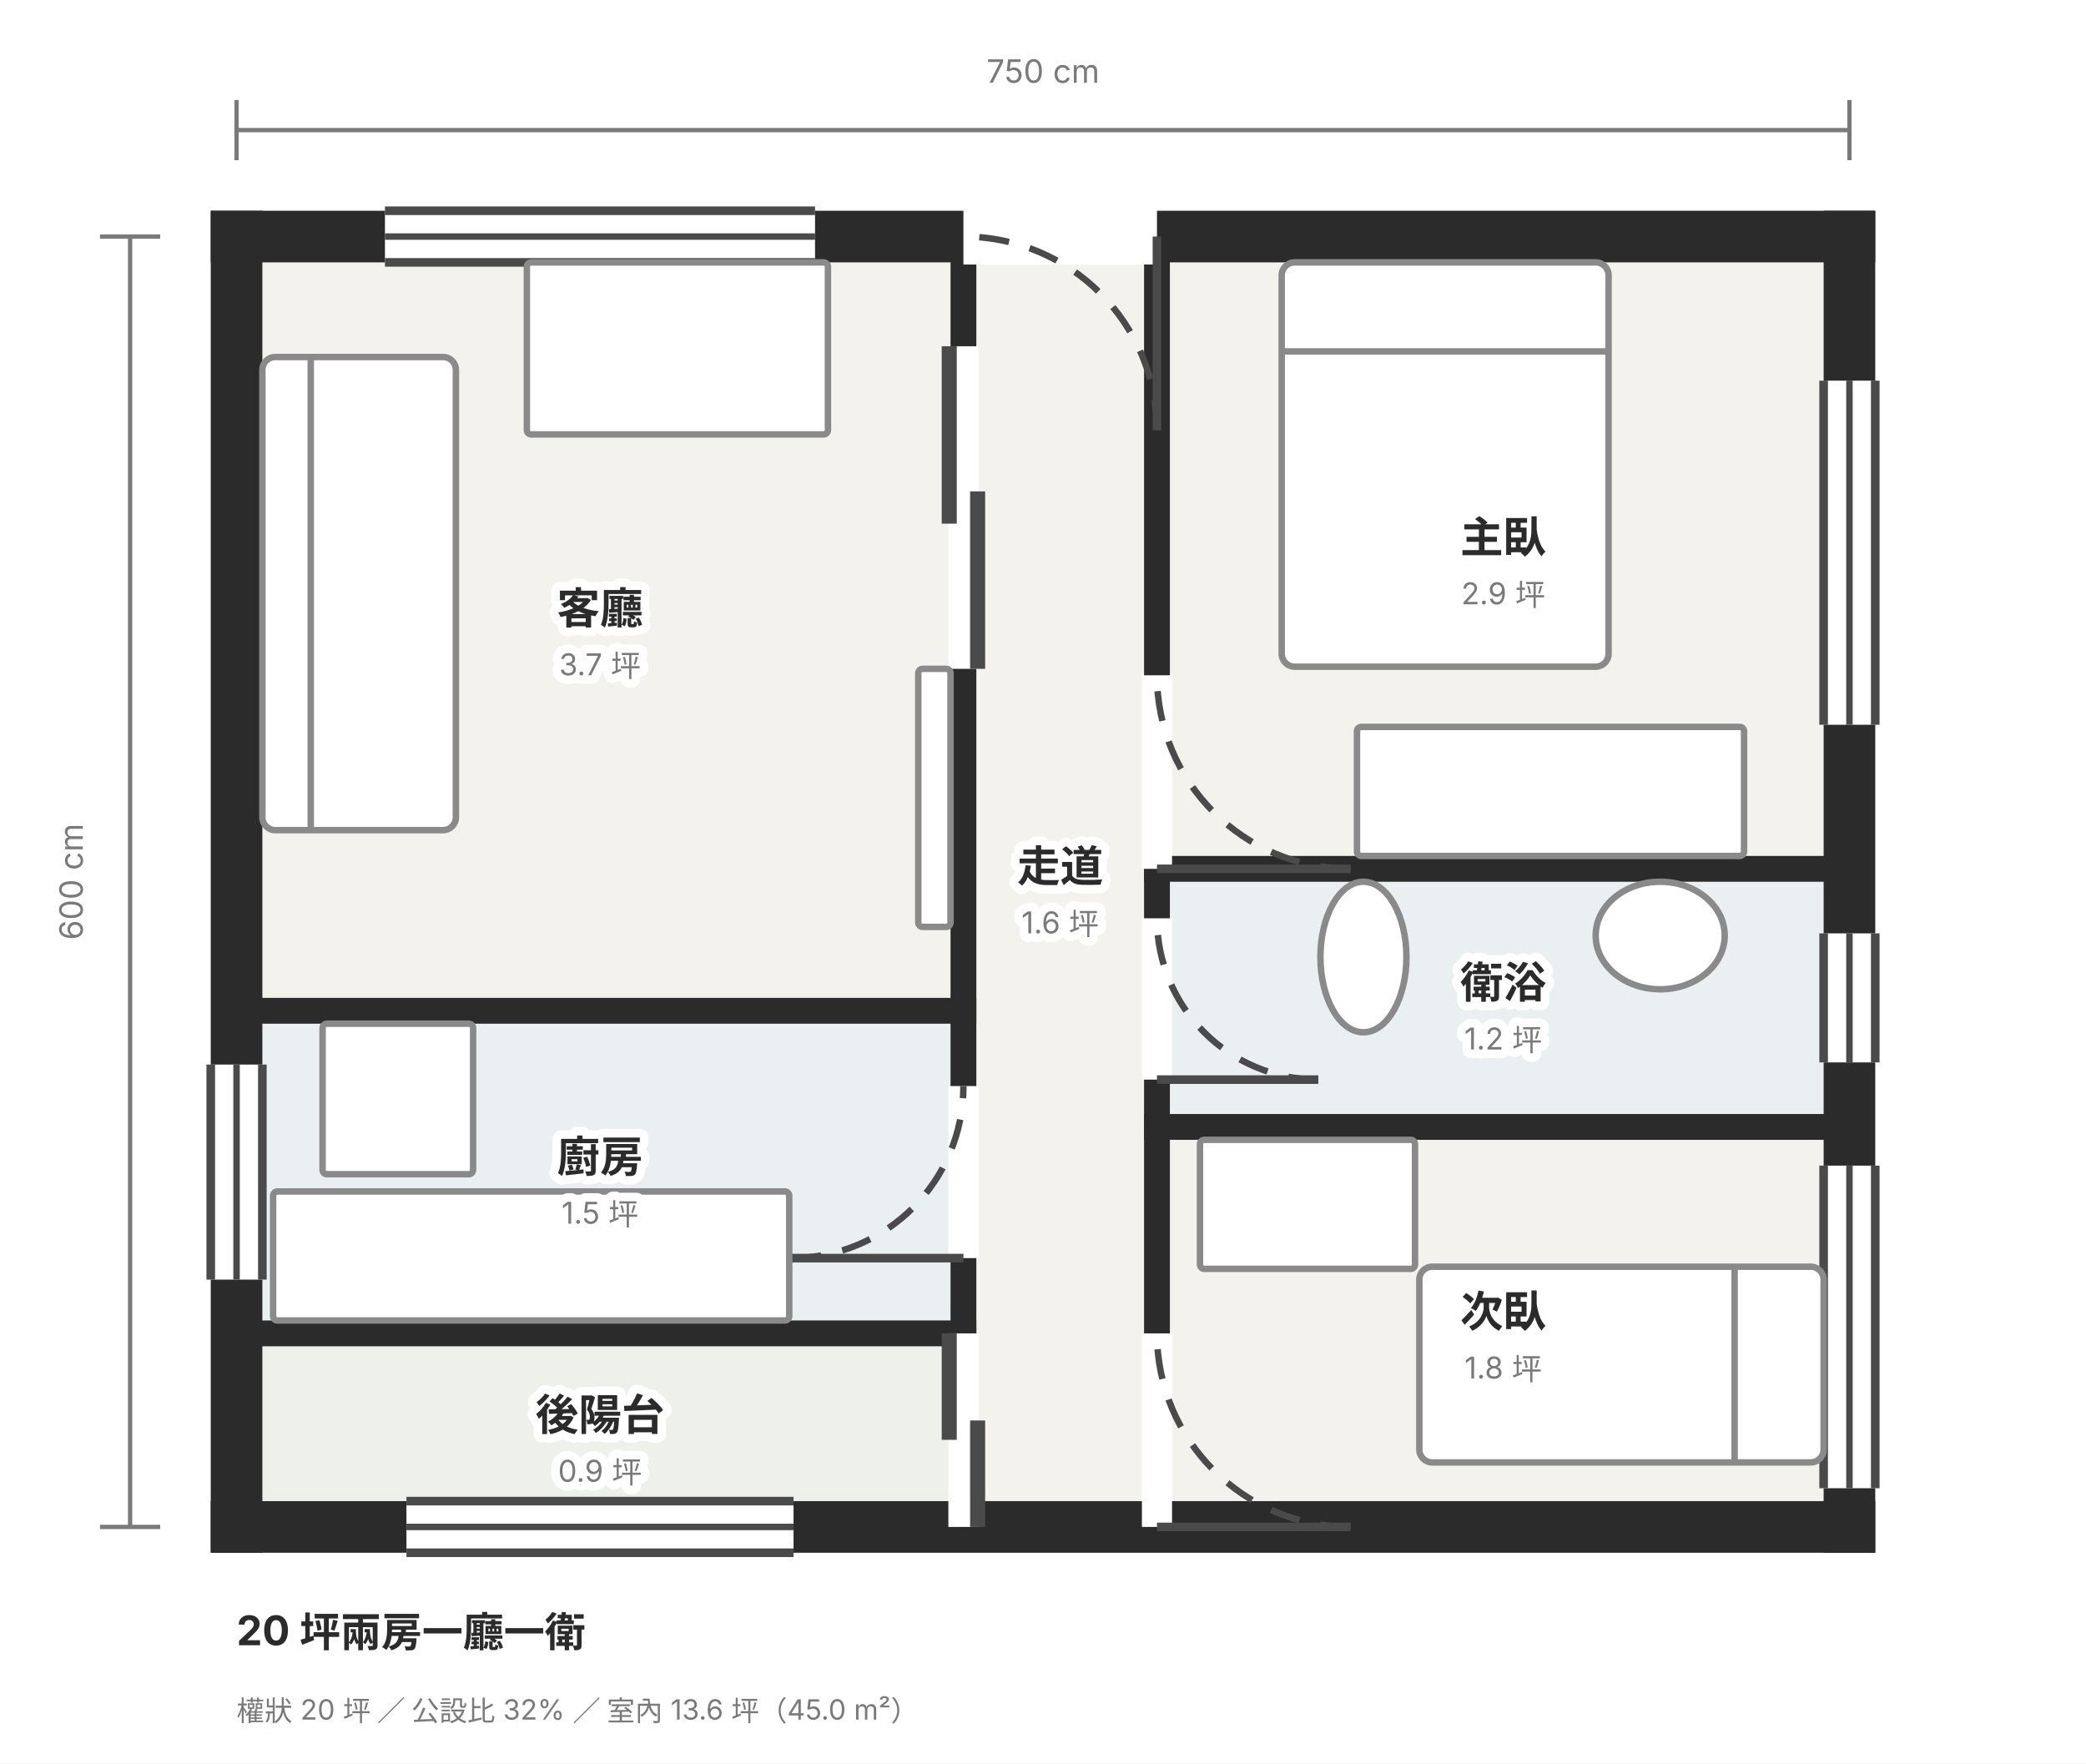
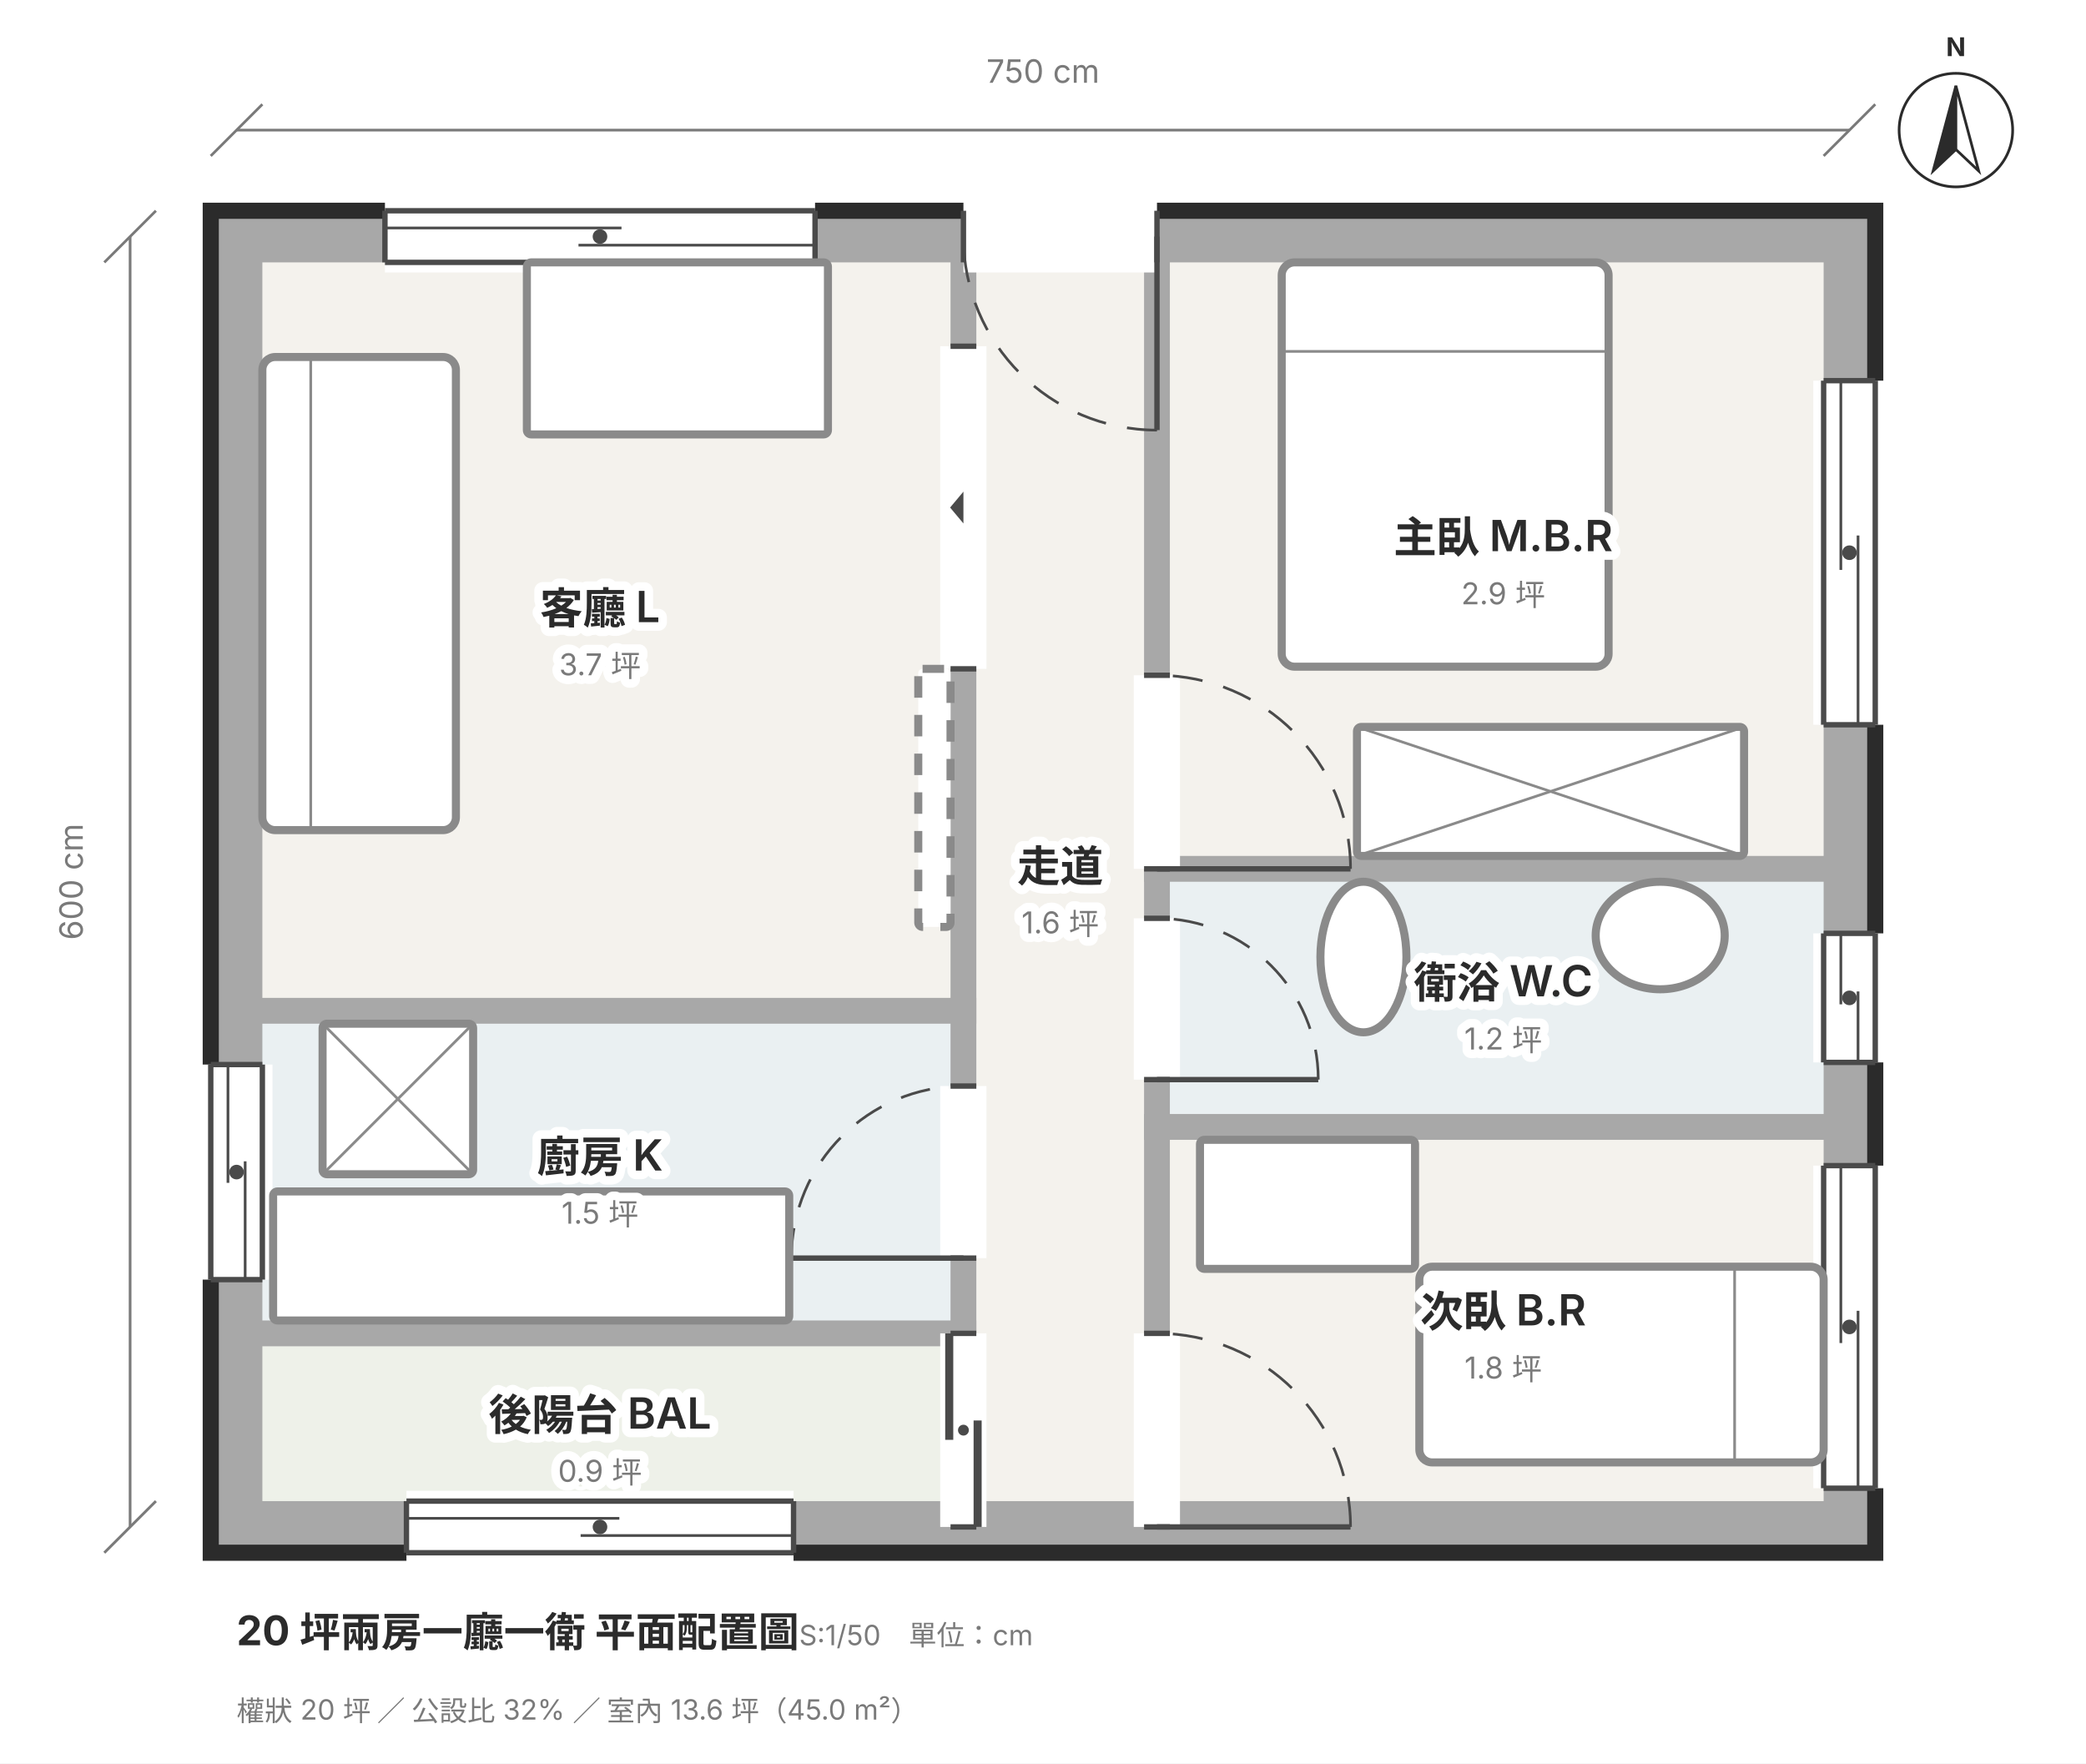
<svg xmlns="http://www.w3.org/2000/svg" viewBox="-110 -110 970 820" width="100%" font-family="-apple-system, 'Noto Sans TC', sans-serif">
  <rect x="-110" y="-110" width="970" height="820" fill="#ffffff" />
-   <g id="rooms">
+   <g id="rooms" data-layer="FL">
    <rect id="room-living" data-room-type="living_room" x="0" y="0" width="338" height="360" fill="#f4f2ed" />
    <rect id="room-kitchen" data-room-type="kitchen" x="0" y="360" width="338" height="150" fill="#eaf0f2" />
    <rect id="room-balcony" data-room-type="balcony" x="0" y="510" width="338" height="90" fill="#eef1e9" />
    <rect id="room-hall" data-room-type="hallway" x="338" y="0" width="90" height="600" fill="#f4f2ed" />
    <rect id="room-master" data-room-type="master_bedroom" x="428" y="0" width="322" height="294" fill="#f4f2ed" />
    <rect id="room-bath" data-room-type="bathroom" x="428" y="294" width="322" height="120" fill="#eaf0f2" />
    <rect id="room-bed2" data-room-type="bedroom" x="428" y="414" width="322" height="186" fill="#f4f2ed" />
  </g>
-   <g id="walls">
-     <rect id="wall-001" data-wall-type="exterior" x="-12.0" y="-12.0" width="774.0" height="24.0" fill="#2b2b2b" />
-     <rect id="wall-002" data-wall-type="exterior" x="-12.0" y="588.0" width="774.0" height="24.0" fill="#2b2b2b" />
-     <rect id="wall-003" data-wall-type="exterior" x="-12.0" y="-12.0" width="24.0" height="624.0" fill="#2b2b2b" />
-     <rect id="wall-004" data-wall-type="exterior" x="738.0" y="-12.0" width="24.0" height="624.0" fill="#2b2b2b" />
-     <rect id="wall-005" data-wall-type="interior" x="332.0" y="-6.0" width="12.0" height="612.0" fill="#2b2b2b" />
-     <rect id="wall-006" data-wall-type="interior" x="422.0" y="-6.0" width="12.0" height="612.0" fill="#2b2b2b" />
-     <rect id="wall-007" data-wall-type="interior" x="-6.0" y="354.0" width="350.0" height="12.0" fill="#2b2b2b" />
-     <rect id="wall-008" data-wall-type="interior" x="-6.0" y="504.0" width="350.0" height="12.0" fill="#2b2b2b" />
-     <rect id="wall-009" data-wall-type="interior" x="422.0" y="288.0" width="334.0" height="12.0" fill="#2b2b2b" />
-     <rect id="wall-010" data-wall-type="interior" x="422.0" y="408.0" width="334.0" height="12.0" fill="#2b2b2b" />
-     <rect x="338.0" y="-13.0" width="90.0" height="26.0" fill="#ffffff" />
-     <rect x="331.0" y="51.0" width="14.0" height="150.0" fill="#ffffff" />
-     <rect x="331.0" y="395.0" width="14.0" height="80.0" fill="#ffffff" />
-     <rect x="331.0" y="510.0" width="14.0" height="90.0" fill="#ffffff" />
-     <rect x="421.0" y="204.0" width="14.0" height="90.0" fill="#ffffff" />
-     <rect x="421.0" y="317.0" width="14.0" height="75.0" fill="#ffffff" />
-     <rect x="421.0" y="510.0" width="14.0" height="90.0" fill="#ffffff" />
-     <rect x="69.0" y="-13.0" width="200.0" height="26.0" fill="#ffffff" />
-     <rect x="-13.0" y="385.0" width="26.0" height="100.0" fill="#ffffff" />
-     <rect x="737.0" y="67.0" width="26.0" height="160.0" fill="#ffffff" />
-     <rect x="737.0" y="324.0" width="26.0" height="60.0" fill="#ffffff" />
-     <rect x="737.0" y="432.0" width="26.0" height="150.0" fill="#ffffff" />
-     <rect x="79.0" y="587.0" width="180.0" height="26.0" fill="#ffffff" />
-   </g>
-   <g id="doors" fill="none" stroke="#4a4a4a" stroke-width="4">
+   <g id="walls" data-layer="WL">
+     <rect id="wall-001" data-wall-type="exterior" x="-12.0" y="-12.0" width="774.0" height="24.0" fill="#a8a8a8" />
+     <rect id="wall-002" data-wall-type="exterior" x="-12.0" y="588.0" width="774.0" height="24.0" fill="#a8a8a8" />
+     <rect id="wall-003" data-wall-type="exterior" x="-12.0" y="-12.0" width="24.0" height="624.0" fill="#a8a8a8" />
+     <rect id="wall-004" data-wall-type="exterior" x="738.0" y="-12.0" width="24.0" height="624.0" fill="#a8a8a8" />
+     <rect id="wall-005" data-wall-type="interior" x="332.0" y="-6.0" width="12.0" height="612.0" fill="#a8a8a8" />
+     <rect id="wall-006" data-wall-type="interior" x="422.0" y="-6.0" width="12.0" height="612.0" fill="#a8a8a8" />
+     <rect id="wall-007" data-wall-type="interior" x="-6.0" y="354.0" width="350.0" height="12.0" fill="#a8a8a8" />
+     <rect id="wall-008" data-wall-type="interior" x="-6.0" y="504.0" width="350.0" height="12.0" fill="#a8a8a8" />
+     <rect id="wall-009" data-wall-type="interior" x="422.0" y="288.0" width="334.0" height="12.0" fill="#a8a8a8" />
+     <rect id="wall-010" data-wall-type="interior" x="422.0" y="408.0" width="334.0" height="12.0" fill="#a8a8a8" />
+     <rect x="-12.0" y="-12.0" width="774.0" height="624.0" fill="none" stroke="#2b2b2b" stroke-width="7.50" />
+     <rect x="338.0" y="-16.8" width="90.0" height="33.5" fill="#ffffff" />
+     <rect x="327.2" y="51.0" width="21.5" height="150.0" fill="#ffffff" />
+     <rect x="327.2" y="395.0" width="21.5" height="80.0" fill="#ffffff" />
+     <rect x="327.2" y="510.0" width="21.5" height="90.0" fill="#ffffff" />
+     <rect x="417.2" y="204.0" width="21.5" height="90.0" fill="#ffffff" />
+     <rect x="417.2" y="317.0" width="21.5" height="75.0" fill="#ffffff" />
+     <rect x="417.2" y="510.0" width="21.5" height="90.0" fill="#ffffff" />
+     <rect x="69.0" y="-16.8" width="200.0" height="33.5" fill="#ffffff" />
+     <rect x="-16.8" y="385.0" width="33.5" height="100.0" fill="#ffffff" />
+     <rect x="733.2" y="67.0" width="33.5" height="160.0" fill="#ffffff" />
+     <rect x="733.2" y="324.0" width="33.5" height="60.0" fill="#ffffff" />
+     <rect x="733.2" y="432.0" width="33.5" height="150.0" fill="#ffffff" />
+     <rect x="79.0" y="583.2" width="180.0" height="33.5" fill="#ffffff" />
+   </g>
+   <g id="doors" data-layer="DR" fill="none" stroke="#4a4a4a">
    <g id="door-entry" data-door-type="single">
-       <line x1="428.0" y1="0.0" x2="428.0" y2="90.0" />
-       <path d="M 428.0 90.0 A 90 90 0 0 0 338.0 0.0" stroke-dasharray="14 10" stroke-width="3" />
-     </g>
-     <line x1="331.4" y1="51.0" x2="331.4" y2="133.5" stroke-width="7" />
-     <line x1="344.6" y1="118.5" x2="344.6" y2="201.0" stroke-width="7" />
+       <line x1="338.0" y1="-12.0" x2="338.0" y2="12.0" stroke-width="2.50" />
+       <line x1="428.0" y1="-12.0" x2="428.0" y2="12.0" stroke-width="2.50" />
+       <line x1="428.0" y1="0.0" x2="428.0" y2="90.0" stroke-width="2.50" />
+       <path d="M 428.0 90.0 A 90 90 0 0 1 338.0 0.0" stroke-dasharray="14 10" stroke-width="1.25" />
+     </g>
+     <g id="door-living" data-door-type="opening">
+       <line x1="332.0" y1="51.0" x2="344.0" y2="51.0" stroke-width="2.50" />
+       <line x1="332.0" y1="201.0" x2="344.0" y2="201.0" stroke-width="2.50" />
+       <polygon points="338.0,118.6 338.0,133.4 331.8,126.0" fill="#4a4a4a" stroke="none" />
+     </g>
    <g id="door-kitchen" data-door-type="single">
-       <line x1="338.0" y1="475.0" x2="258.0" y2="475.0" />
-       <path d="M 258.0 475.0 A 80 80 0 0 0 338.0 395.0" stroke-dasharray="14 10" stroke-width="3" />
-     </g>
-     <line x1="331.4" y1="510.0" x2="331.4" y2="559.5" stroke-width="7" />
-     <line x1="344.6" y1="550.5" x2="344.6" y2="600.0" stroke-width="7" />
+       <line x1="332.0" y1="395.0" x2="344.0" y2="395.0" stroke-width="2.50" />
+       <line x1="332.0" y1="475.0" x2="344.0" y2="475.0" stroke-width="2.50" />
+       <line x1="338.0" y1="475.0" x2="258.0" y2="475.0" stroke-width="2.50" />
+       <path d="M 258.0 475.0 A 80 80 0 0 1 338.0 395.0" stroke-dasharray="14 10" stroke-width="1.25" />
+     </g>
+     <g id="door-balcony" data-door-type="sliding">
+       <line x1="332.0" y1="510.0" x2="344.0" y2="510.0" stroke-width="2.50" />
+       <line x1="332.0" y1="600.0" x2="344.0" y2="600.0" stroke-width="2.50" />
+       <line x1="331.4" y1="510.0" x2="331.4" y2="559.5" stroke-width="3.75" />
+       <line x1="344.6" y1="550.5" x2="344.6" y2="600.0" stroke-width="3.75" />
+       <circle cx="338.0" cy="555.0" r="1.9" fill="#4a4a4a" stroke-width="1.25" />
+     </g>
    <g id="door-master" data-door-type="single">
-       <line x1="428.0" y1="294.0" x2="518.0" y2="294.0" />
-       <path d="M 518.0 294.0 A 90 90 0 0 1 428.0 204.0" stroke-dasharray="14 10" stroke-width="3" />
+       <line x1="422.0" y1="204.0" x2="434.0" y2="204.0" stroke-width="2.50" />
+       <line x1="422.0" y1="294.0" x2="434.0" y2="294.0" stroke-width="2.50" />
+       <line x1="428.0" y1="294.0" x2="518.0" y2="294.0" stroke-width="2.50" />
+       <path d="M 518.0 294.0 A 90 90 0 0 0 428.0 204.0" stroke-dasharray="14 10" stroke-width="1.25" />
    </g>
    <g id="door-bath" data-door-type="single">
-       <line x1="428.0" y1="392.0" x2="503.0" y2="392.0" />
-       <path d="M 503.0 392.0 A 75 75 0 0 1 428.0 317.0" stroke-dasharray="14 10" stroke-width="3" />
+       <line x1="422.0" y1="317.0" x2="434.0" y2="317.0" stroke-width="2.50" />
+       <line x1="422.0" y1="392.0" x2="434.0" y2="392.0" stroke-width="2.50" />
+       <line x1="428.0" y1="392.0" x2="503.0" y2="392.0" stroke-width="2.50" />
+       <path d="M 503.0 392.0 A 75 75 0 0 0 428.0 317.0" stroke-dasharray="14 10" stroke-width="1.25" />
    </g>
    <g id="door-bed2" data-door-type="single">
-       <line x1="428.0" y1="600.0" x2="518.0" y2="600.0" />
-       <path d="M 518.0 600.0 A 90 90 0 0 1 428.0 510.0" stroke-dasharray="14 10" stroke-width="3" />
-     </g>
-   </g>
-   <g id="windows" stroke="#4a4a4a" fill="none">
-     <g id="win-living">
-       <line x1="69.0" y1="-12.0" x2="269.0" y2="-12.0" stroke-width="4" />
-       <line x1="69.0" y1="0.0" x2="269.0" y2="0.0" stroke-width="3" />
-       <line x1="69.0" y1="12.0" x2="269.0" y2="12.0" stroke-width="4" />
-     </g>
-     <g id="win-kitchen">
-       <line x1="-12.0" y1="385.0" x2="-12.0" y2="485.0" stroke-width="4" />
-       <line x1="0.0" y1="385.0" x2="0.0" y2="485.0" stroke-width="3" />
-       <line x1="12.0" y1="385.0" x2="12.0" y2="485.0" stroke-width="4" />
-     </g>
-     <g id="win-master">
-       <line x1="738.0" y1="67.0" x2="738.0" y2="227.0" stroke-width="4" />
-       <line x1="750.0" y1="67.0" x2="750.0" y2="227.0" stroke-width="3" />
-       <line x1="762.0" y1="67.0" x2="762.0" y2="227.0" stroke-width="4" />
-     </g>
-     <g id="win-bath">
-       <line x1="738.0" y1="324.0" x2="738.0" y2="384.0" stroke-width="4" />
-       <line x1="750.0" y1="324.0" x2="750.0" y2="384.0" stroke-width="3" />
-       <line x1="762.0" y1="324.0" x2="762.0" y2="384.0" stroke-width="4" />
-     </g>
-     <g id="win-bed2">
-       <line x1="738.0" y1="432.0" x2="738.0" y2="582.0" stroke-width="4" />
-       <line x1="750.0" y1="432.0" x2="750.0" y2="582.0" stroke-width="3" />
-       <line x1="762.0" y1="432.0" x2="762.0" y2="582.0" stroke-width="4" />
-     </g>
-     <g id="win-balcony">
-       <line x1="79.0" y1="588.0" x2="259.0" y2="588.0" stroke-width="4" />
-       <line x1="79.0" y1="600.0" x2="259.0" y2="600.0" stroke-width="3" />
-       <line x1="79.0" y1="612.0" x2="259.0" y2="612.0" stroke-width="4" />
-     </g>
-   </g>
-   <g id="furniture" fill="#ffffff" stroke="#8a8a8a" stroke-width="3">
-     <g id="f-sofa" data-furniture-type="sofa">
-       <rect x="12" y="56" width="90" height="220" rx="6" />
+       <line x1="422.0" y1="510.0" x2="434.0" y2="510.0" stroke-width="2.50" />
+       <line x1="422.0" y1="600.0" x2="434.0" y2="600.0" stroke-width="2.50" />
+       <line x1="428.0" y1="600.0" x2="518.0" y2="600.0" stroke-width="2.50" />
+       <path d="M 518.0 600.0 A 90 90 0 0 0 428.0 510.0" stroke-dasharray="14 10" stroke-width="1.25" />
+     </g>
+   </g>
+   <g id="windows" data-layer="WI" stroke="#4a4a4a" fill="none">
+     <g id="win-living" data-window-type="sliding">
+       <line x1="69.0" y1="-12.0" x2="269.0" y2="-12.0" stroke-width="2.50" />
+       <line x1="69.0" y1="12.0" x2="269.0" y2="12.0" stroke-width="2.50" />
+       <line x1="69.0" y1="-12.0" x2="69.0" y2="12.0" stroke-width="2.50" />
+       <line x1="269.0" y1="-12.0" x2="269.0" y2="12.0" stroke-width="2.50" />
+       <line x1="69.0" y1="-4.0" x2="179.0" y2="-4.0" stroke-width="1.25" />
+       <line x1="159.0" y1="4.0" x2="269.0" y2="4.0" stroke-width="1.25" />
+       <circle cx="169.0" cy="0.0" r="3.4" fill="#4a4a4a" stroke="none" />
+     </g>
+     <g id="win-kitchen" data-window-type="sliding">
+       <line x1="-12.0" y1="385.0" x2="-12.0" y2="485.0" stroke-width="2.50" />
+       <line x1="12.0" y1="385.0" x2="12.0" y2="485.0" stroke-width="2.50" />
+       <line x1="-12.0" y1="385.0" x2="12.0" y2="385.0" stroke-width="2.50" />
+       <line x1="-12.0" y1="485.0" x2="12.0" y2="485.0" stroke-width="2.50" />
+       <line x1="-4.0" y1="385.0" x2="-4.0" y2="440.0" stroke-width="1.25" />
+       <line x1="4.0" y1="430.0" x2="4.0" y2="485.0" stroke-width="1.25" />
+       <circle cx="0.0" cy="435.0" r="3.4" fill="#4a4a4a" stroke="none" />
+     </g>
+     <g id="win-master" data-window-type="sliding">
+       <line x1="738.0" y1="67.0" x2="738.0" y2="227.0" stroke-width="2.50" />
+       <line x1="762.0" y1="67.0" x2="762.0" y2="227.0" stroke-width="2.50" />
+       <line x1="738.0" y1="67.0" x2="762.0" y2="67.0" stroke-width="2.50" />
+       <line x1="738.0" y1="227.0" x2="762.0" y2="227.0" stroke-width="2.50" />
+       <line x1="746.0" y1="67.0" x2="746.0" y2="155.0" stroke-width="1.25" />
+       <line x1="754.0" y1="139.0" x2="754.0" y2="227.0" stroke-width="1.25" />
+       <circle cx="750.0" cy="147.0" r="3.4" fill="#4a4a4a" stroke="none" />
+     </g>
+     <g id="win-bath" data-window-type="sliding">
+       <line x1="738.0" y1="324.0" x2="738.0" y2="384.0" stroke-width="2.50" />
+       <line x1="762.0" y1="324.0" x2="762.0" y2="384.0" stroke-width="2.50" />
+       <line x1="738.0" y1="324.0" x2="762.0" y2="324.0" stroke-width="2.50" />
+       <line x1="738.0" y1="384.0" x2="762.0" y2="384.0" stroke-width="2.50" />
+       <line x1="746.0" y1="324.0" x2="746.0" y2="357.0" stroke-width="1.25" />
+       <line x1="754.0" y1="351.0" x2="754.0" y2="384.0" stroke-width="1.25" />
+       <circle cx="750.0" cy="354.0" r="3.4" fill="#4a4a4a" stroke="none" />
+     </g>
+     <g id="win-bed2" data-window-type="sliding">
+       <line x1="738.0" y1="432.0" x2="738.0" y2="582.0" stroke-width="2.50" />
+       <line x1="762.0" y1="432.0" x2="762.0" y2="582.0" stroke-width="2.50" />
+       <line x1="738.0" y1="432.0" x2="762.0" y2="432.0" stroke-width="2.50" />
+       <line x1="738.0" y1="582.0" x2="762.0" y2="582.0" stroke-width="2.50" />
+       <line x1="746.0" y1="432.0" x2="746.0" y2="514.5" stroke-width="1.25" />
+       <line x1="754.0" y1="499.5" x2="754.0" y2="582.0" stroke-width="1.25" />
+       <circle cx="750.0" cy="507.0" r="3.4" fill="#4a4a4a" stroke="none" />
+     </g>
+     <g id="win-balcony" data-window-type="sliding">
+       <line x1="79.0" y1="588.0" x2="259.0" y2="588.0" stroke-width="2.50" />
+       <line x1="79.0" y1="612.0" x2="259.0" y2="612.0" stroke-width="2.50" />
+       <line x1="79.0" y1="588.0" x2="79.0" y2="612.0" stroke-width="2.50" />
+       <line x1="259.0" y1="588.0" x2="259.0" y2="612.0" stroke-width="2.50" />
+       <line x1="79.0" y1="596.0" x2="178.0" y2="596.0" stroke-width="1.25" />
+       <line x1="160.0" y1="604.0" x2="259.0" y2="604.0" stroke-width="1.25" />
+       <circle cx="169.0" cy="600.0" r="3.4" fill="#4a4a4a" stroke="none" />
+     </g>
+   </g>
+   <g id="furniture" fill="#ffffff" stroke="#8a8a8a" stroke-width="1.25">
+     <g id="f-sofa" data-furniture-type="sofa" data-layer="FUM">
+       <rect x="12" y="56" width="90" height="220" rx="6" stroke-width="3.75" />
      <line x1="34.5" y1="56" x2="34.5" y2="276" />
    </g>
-     <g id="f-tv" data-furniture-type="tv">
-       <rect x="317" y="201" width="15" height="120" rx="2" />
-     </g>
-     <g id="f-dining" data-furniture-type="dining_table">
-       <rect x="135" y="12" width="140" height="80" rx="2" />
-     </g>
-     <g id="f-counter" data-furniture-type="kitchen_counter">
-       <rect x="17" y="444" width="240" height="60" rx="2" />
-     </g>
-     <g id="f-fridge" data-furniture-type="refrigerator">
-       <rect x="40" y="366" width="70" height="70" rx="2" />
-     </g>
-     <g id="f-bed-m" data-furniture-type="bed">
-       <rect x="486" y="12" width="152" height="188" rx="6" />
+     <g id="f-tv" data-furniture-type="tv" data-layer="FUM">
+       <rect x="317" y="201" width="15" height="120" rx="2" stroke-width="3.75" stroke-dasharray="10 8" />
+     </g>
+     <g id="f-dining" data-furniture-type="dining_table" data-layer="FUM">
+       <rect x="135" y="12" width="140" height="80" rx="2" stroke-width="3.75" />
+     </g>
+     <g id="f-counter" data-furniture-type="kitchen_counter" data-layer="FUF">
+       <rect x="17" y="444" width="240" height="60" rx="2" stroke-width="3.75" />
+     </g>
+     <g id="f-fridge" data-furniture-type="refrigerator" data-layer="FUM">
+       <rect x="40" y="366" width="70" height="70" rx="2" stroke-width="3.75" />
+       <line x1="40" y1="366" x2="110" y2="436" />
+       <line x1="110" y1="366" x2="40" y2="436" />
+     </g>
+     <g id="f-bed-m" data-furniture-type="bed" data-layer="FUM">
+       <rect x="486" y="12" width="152" height="188" rx="6" stroke-width="3.75" />
      <line x1="486" y1="53.4" x2="638" y2="53.4" />
    </g>
-     <g id="f-wardrobe-m" data-furniture-type="wardrobe">
-       <rect x="521" y="228" width="180" height="60" rx="2" />
-     </g>
-     <g id="f-toilet" data-furniture-type="toilet">
-       <ellipse cx="524.0" cy="335.0" rx="20.0" ry="35.0" />
-     </g>
-     <g id="f-sink" data-furniture-type="sink">
-       <ellipse cx="662.0" cy="325.0" rx="30.0" ry="25.0" />
-     </g>
-     <g id="f-bed-2" data-furniture-type="single_bed">
-       <rect x="550" y="479" width="188" height="91" rx="6" />
+     <g id="f-wardrobe-m" data-furniture-type="wardrobe" data-layer="FUF">
+       <rect x="521" y="228" width="180" height="60" rx="2" stroke-width="3.75" />
+       <line x1="521" y1="228" x2="701" y2="288" />
+       <line x1="701" y1="228" x2="521" y2="288" />
+     </g>
+     <g id="f-toilet" data-furniture-type="toilet" data-layer="FUF">
+       <ellipse cx="524.0" cy="335.0" rx="20.0" ry="35.0" stroke-width="3.75" />
+     </g>
+     <g id="f-sink" data-furniture-type="sink" data-layer="FUF">
+       <ellipse cx="662.0" cy="325.0" rx="30.0" ry="25.0" stroke-width="3.75" />
+     </g>
+     <g id="f-bed-2" data-furniture-type="single_bed" data-layer="FUM">
+       <rect x="550" y="479" width="188" height="91" rx="6" stroke-width="3.75" />
      <line x1="696.6" y1="479" x2="696.6" y2="570" />
    </g>
-     <g id="f-desk-2" data-furniture-type="desk">
-       <rect x="448" y="420" width="100" height="60" rx="2" />
-     </g>
-   </g>
-   <g id="room-labels" text-anchor="middle" fill="#2b2b2b" stroke="#ffffff" stroke-width="8" stroke-linejoin="round" paint-order="stroke">
-     <text x="169.0" y="180.0" font-size="20" font-weight="600">客廳</text>
+     <g id="f-desk-2" data-furniture-type="desk" data-layer="FUM">
+       <rect x="448" y="420" width="100" height="60" rx="2" stroke-width="3.75" />
+     </g>
+   </g>
+   <g id="room-labels" data-layer="TE" text-anchor="middle" fill="#2b2b2b" stroke="#ffffff" stroke-width="8" stroke-linejoin="round" paint-order="stroke">
+     <text x="169.0" y="180.0" font-size="20" font-weight="600">客廳 L</text>
    <text x="169.0" y="204.0" font-size="14" fill="#7a7a7a">3.7 坪</text>
-     <text x="169.0" y="435.0" font-size="20" font-weight="600">廚房</text>
+     <text x="169.0" y="435.0" font-size="20" font-weight="600">廚房 K</text>
    <text x="169.0" y="459.0" font-size="14" fill="#7a7a7a">1.5 坪</text>
-     <text x="169.0" y="555.0" font-size="20" font-weight="600">後陽台</text>
+     <text x="169.0" y="555.0" font-size="20" font-weight="600">後陽台 BAL</text>
    <text x="169.0" y="579.0" font-size="14" fill="#7a7a7a">0.9 坪</text>
    <text x="383.0" y="300.0" font-size="20" font-weight="600">走道</text>
    <text x="383.0" y="324.0" font-size="14" fill="#7a7a7a">1.6 坪</text>
-     <text x="589.0" y="147.0" font-size="20" font-weight="600">主臥</text>
+     <text x="589.0" y="147.0" font-size="20" font-weight="600">主臥 M.B.R</text>
    <text x="589.0" y="171.0" font-size="14" fill="#7a7a7a">2.9 坪</text>
-     <text x="589.0" y="354.0" font-size="20" font-weight="600">衛浴</text>
+     <text x="589.0" y="354.0" font-size="20" font-weight="600">衛浴 W.C</text>
    <text x="589.0" y="378.0" font-size="14" fill="#7a7a7a">1.2 坪</text>
-     <text x="589.0" y="507.0" font-size="20" font-weight="600">次臥</text>
+     <text x="589.0" y="507.0" font-size="20" font-weight="600">次臥 B.R</text>
    <text x="589.0" y="531.0" font-size="14" fill="#7a7a7a">1.8 坪</text>
  </g>
-   <g id="annotations" stroke="#7a7a7a" fill="#7a7a7a" stroke-width="2">
+   <g id="annotations" data-layer="SI" stroke="#7a7a7a" fill="#7a7a7a" stroke-width="1.25">
    <line x1="0" y1="-49.5" x2="750" y2="-49.5" />
-     <line x1="0" y1="-63.5" x2="0" y2="-35.5" />
-     <line x1="750" y1="-63.5" x2="750" y2="-35.5" />
+     <line x1="-12.0" y1="-37.5" x2="12.0" y2="-61.5" />
+     <line x1="738.0" y1="-37.5" x2="762.0" y2="-61.5" />
    <text x="375.0" y="-71.5" font-size="15" text-anchor="middle" stroke="none">750 cm</text>
    <line x1="-49.5" y1="0" x2="-49.5" y2="600" />
-     <line x1="-63.5" y1="0" x2="-35.5" y2="0" />
-     <line x1="-63.5" y1="600" x2="-35.5" y2="600" />
+     <line x1="-61.5" y1="12.0" x2="-37.5" y2="-12.0" />
+     <line x1="-61.5" y1="612.0" x2="-37.5" y2="588.0" />
    <text x="-71.5" y="300.0" font-size="15" text-anchor="middle" stroke="none" transform="rotate(-90 -71.5 300.0)">600 cm</text>
  </g>
-   <text x="0" y="655.0" font-size="19" font-weight="700" fill="#2b2b2b">20 坪兩房一廳一衛</text>
+   <g id="north-arrow" stroke="#2b2b2b" stroke-width="1.25">
+     <circle cx="799.5" cy="-49.5" r="26.4" fill="#ffffff" />
+     <polygon points="799.5,-70.1 788.9,-30.5 799.5,-40.5" fill="#2b2b2b" />
+     <polygon points="799.5,-70.1 810.1,-30.5 799.5,-40.5" fill="#ffffff" />
+     <text x="799.5" y="-83.9" font-size="12" text-anchor="middle" stroke="none" fill="#2b2b2b" font-weight="700">N</text>
+   </g>
+   <text x="0" y="655.0" font-size="19" font-weight="700" fill="#2b2b2b">20 坪兩房一廳一衛 平面配置圖<tspan font-size="13" font-weight="400" fill="#7a7a7a">　S:1/50　單位：cm</tspan>
+   </text>
  <text x="0" y="690.2" font-size="13" fill="#7a7a7a">權狀 20 坪 ／ 公設比 32% ／ 室內 13.6 坪（45.0 m²）</text>
  <g id="hotspots" fill="transparent" stroke="none">
    <rect id="hs-door-entry" data-symbol-id="door_single_swing" data-source="auto_door" x="338" y="-12" width="90" height="24" />
    <rect id="hs-door-living" data-symbol-id="" data-source="auto_door" x="326" y="51" width="24" height="150" />
    <rect id="hs-door-kitchen" data-symbol-id="door_single_swing" data-source="auto_door" x="326" y="395" width="24" height="80" />
    <rect id="hs-door-balcony" data-symbol-id="" data-source="auto_door" x="326" y="510" width="24" height="90" />
    <rect id="hs-door-master" data-symbol-id="door_single_swing" data-source="auto_door" x="416" y="204" width="24" height="90" />
    <rect id="hs-door-bath" data-symbol-id="door_single_swing" data-source="auto_door" x="416" y="317" width="24" height="75" />
    <rect id="hs-door-bed2" data-symbol-id="door_single_swing" data-source="auto_door" x="416" y="510" width="24" height="90" />
    <rect id="hs-win-living" data-symbol-id="" data-source="auto_window" x="69" y="-12" width="200" height="24" />
    <rect id="hs-win-kitchen" data-symbol-id="" data-source="auto_window" x="-12" y="385" width="24" height="100" />
    <rect id="hs-win-master" data-symbol-id="" data-source="auto_window" x="738" y="67" width="24" height="160" />
    <rect id="hs-win-bath" data-symbol-id="" data-source="auto_window" x="738" y="324" width="24" height="60" />
    <rect id="hs-win-bed2" data-symbol-id="" data-source="auto_window" x="738" y="432" width="24" height="150" />
    <rect id="hs-win-balcony" data-symbol-id="" data-source="auto_window" x="79" y="588" width="180" height="24" />
    <circle id="hs-sprinkler-living" data-symbol-id="sprinkler_head_pendent" data-source="manual" cx="172" cy="149" r="14" />
    <circle id="hs-sprinkler-hall" data-symbol-id="sprinkler_head_pendent" data-source="manual" cx="383" cy="300" r="14" />
    <circle id="hs-sprinkler-master" data-symbol-id="sprinkler_head_pendent" data-source="manual" cx="586" cy="150" r="14" />
    <rect id="hs-outlet-living" data-symbol-id="outlet_socket_duplex" data-source="manual" x="16" y="276" width="30" height="20" />
    <rect id="hs-canopy-bed2" data-symbol-id="canopy_rain" data-source="manual" x="700" y="429" width="40" height="150" />
  </g>
</svg>
